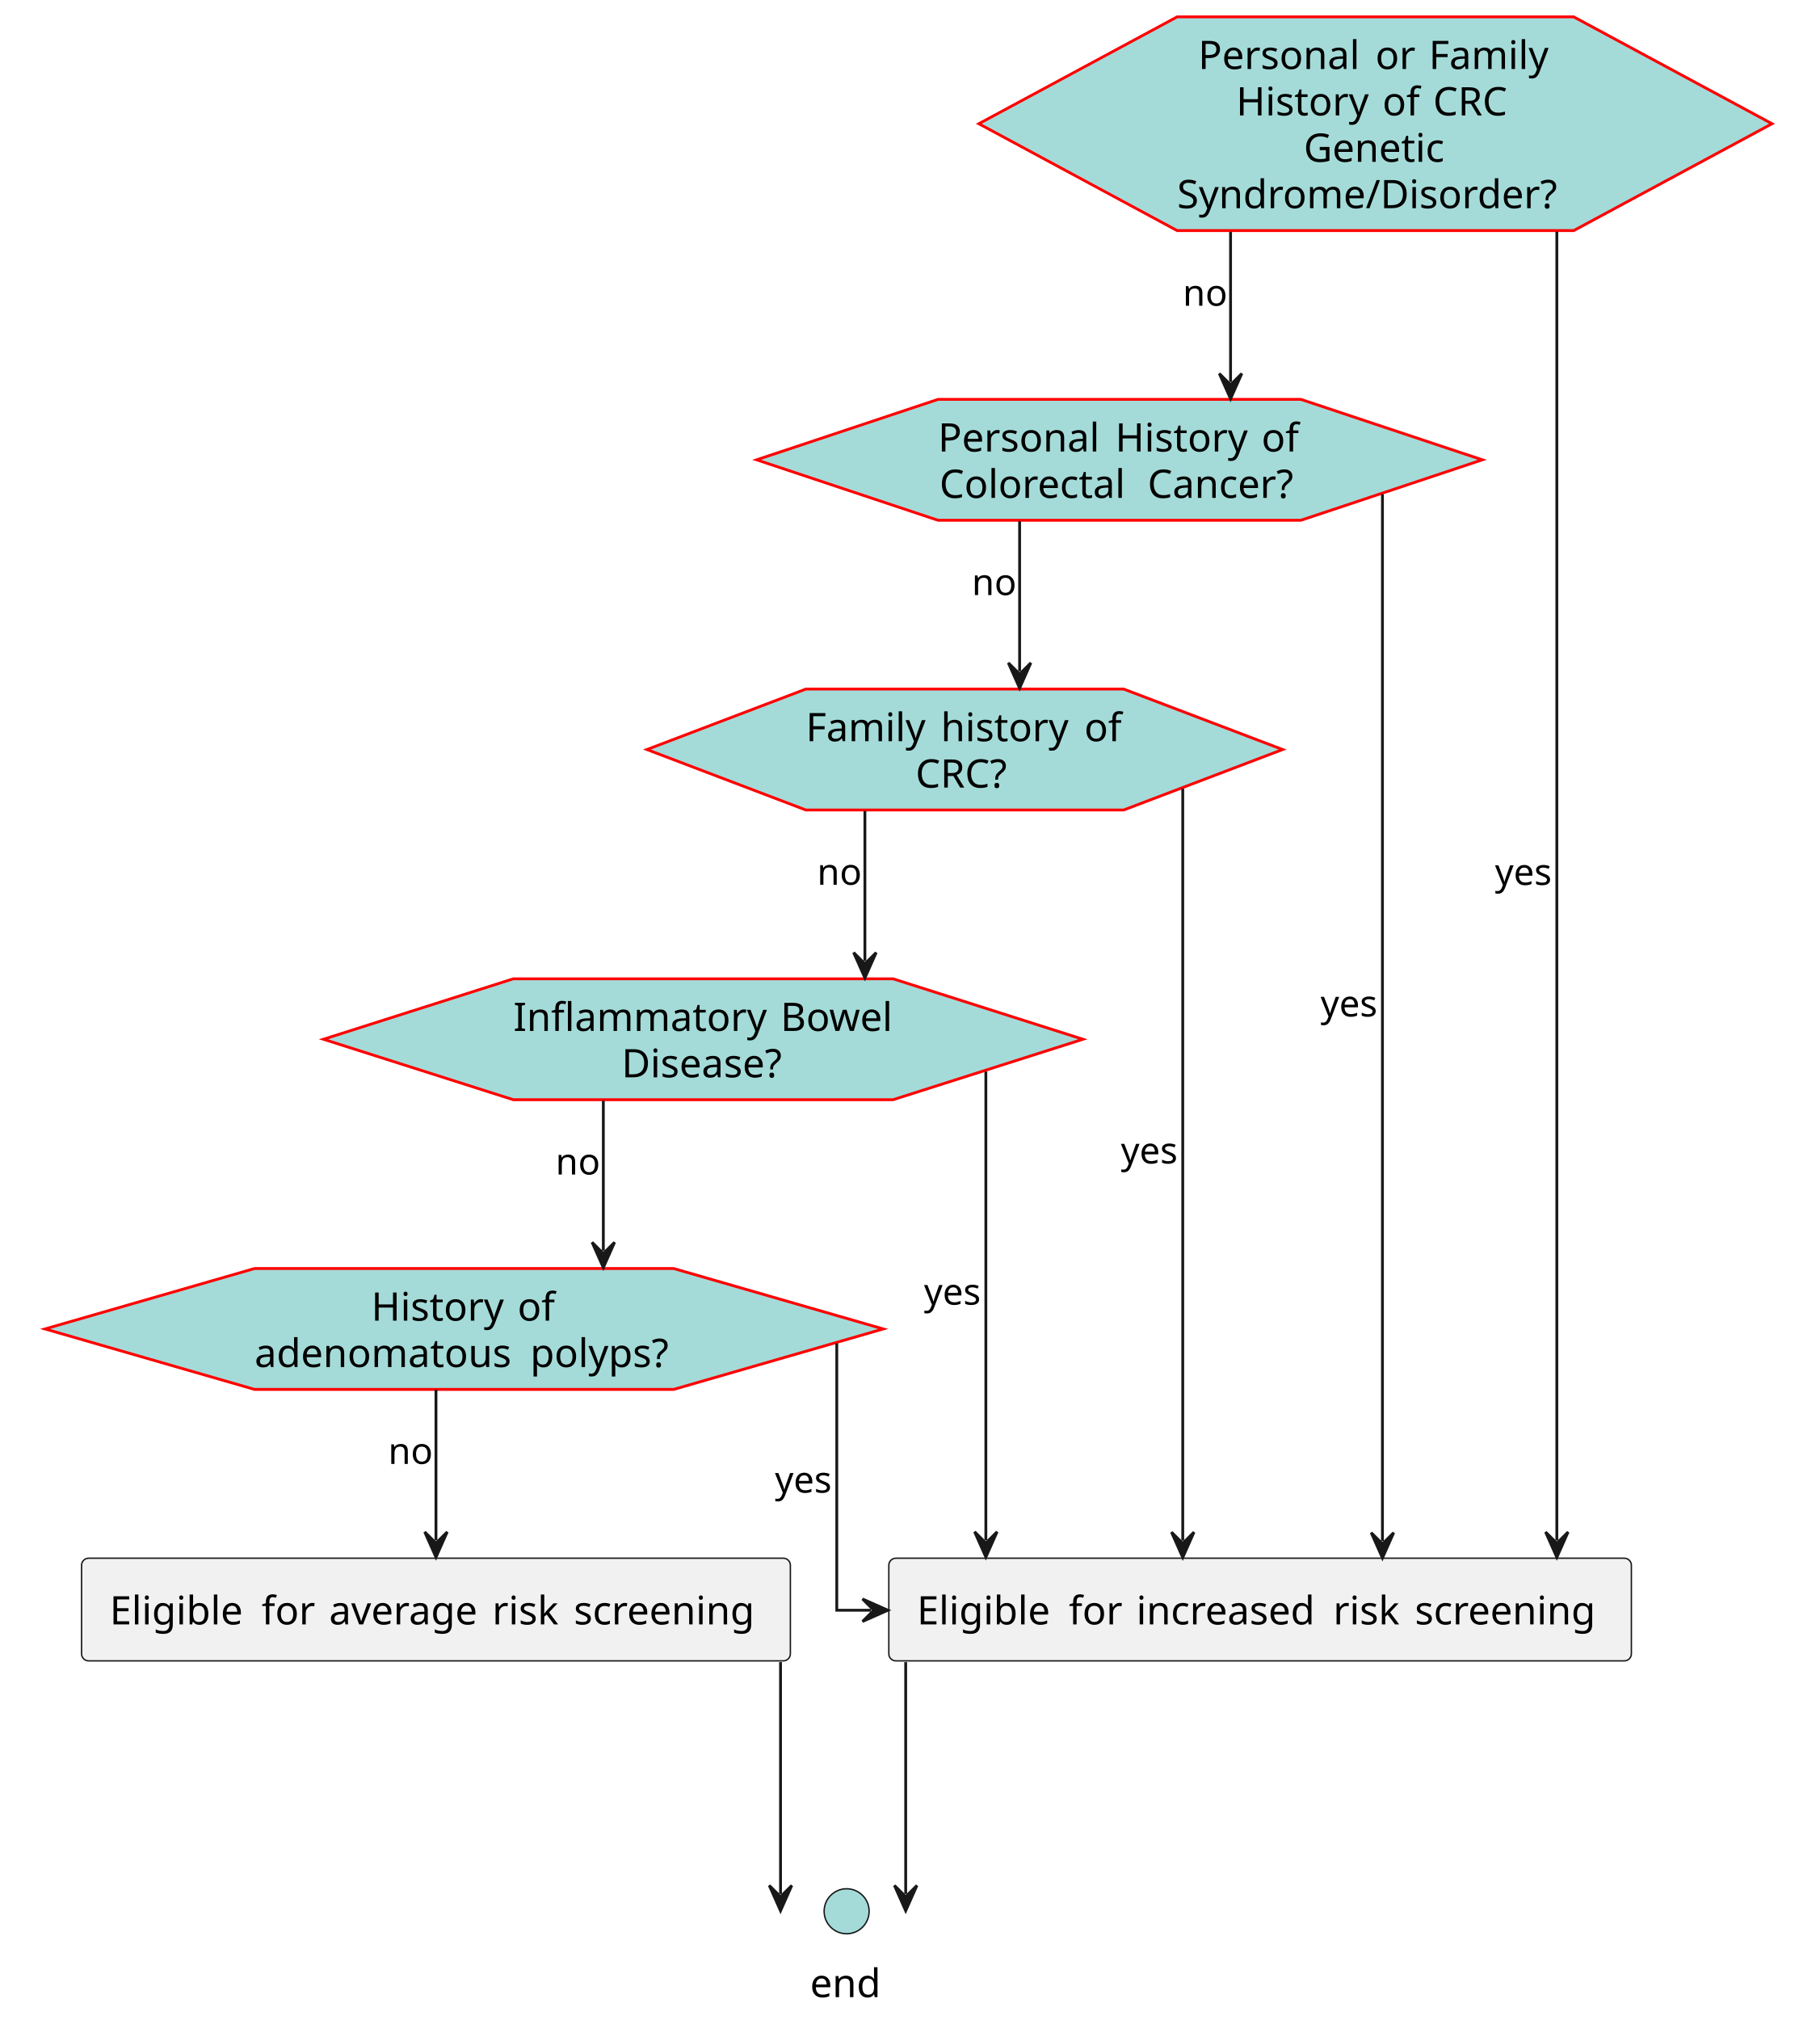
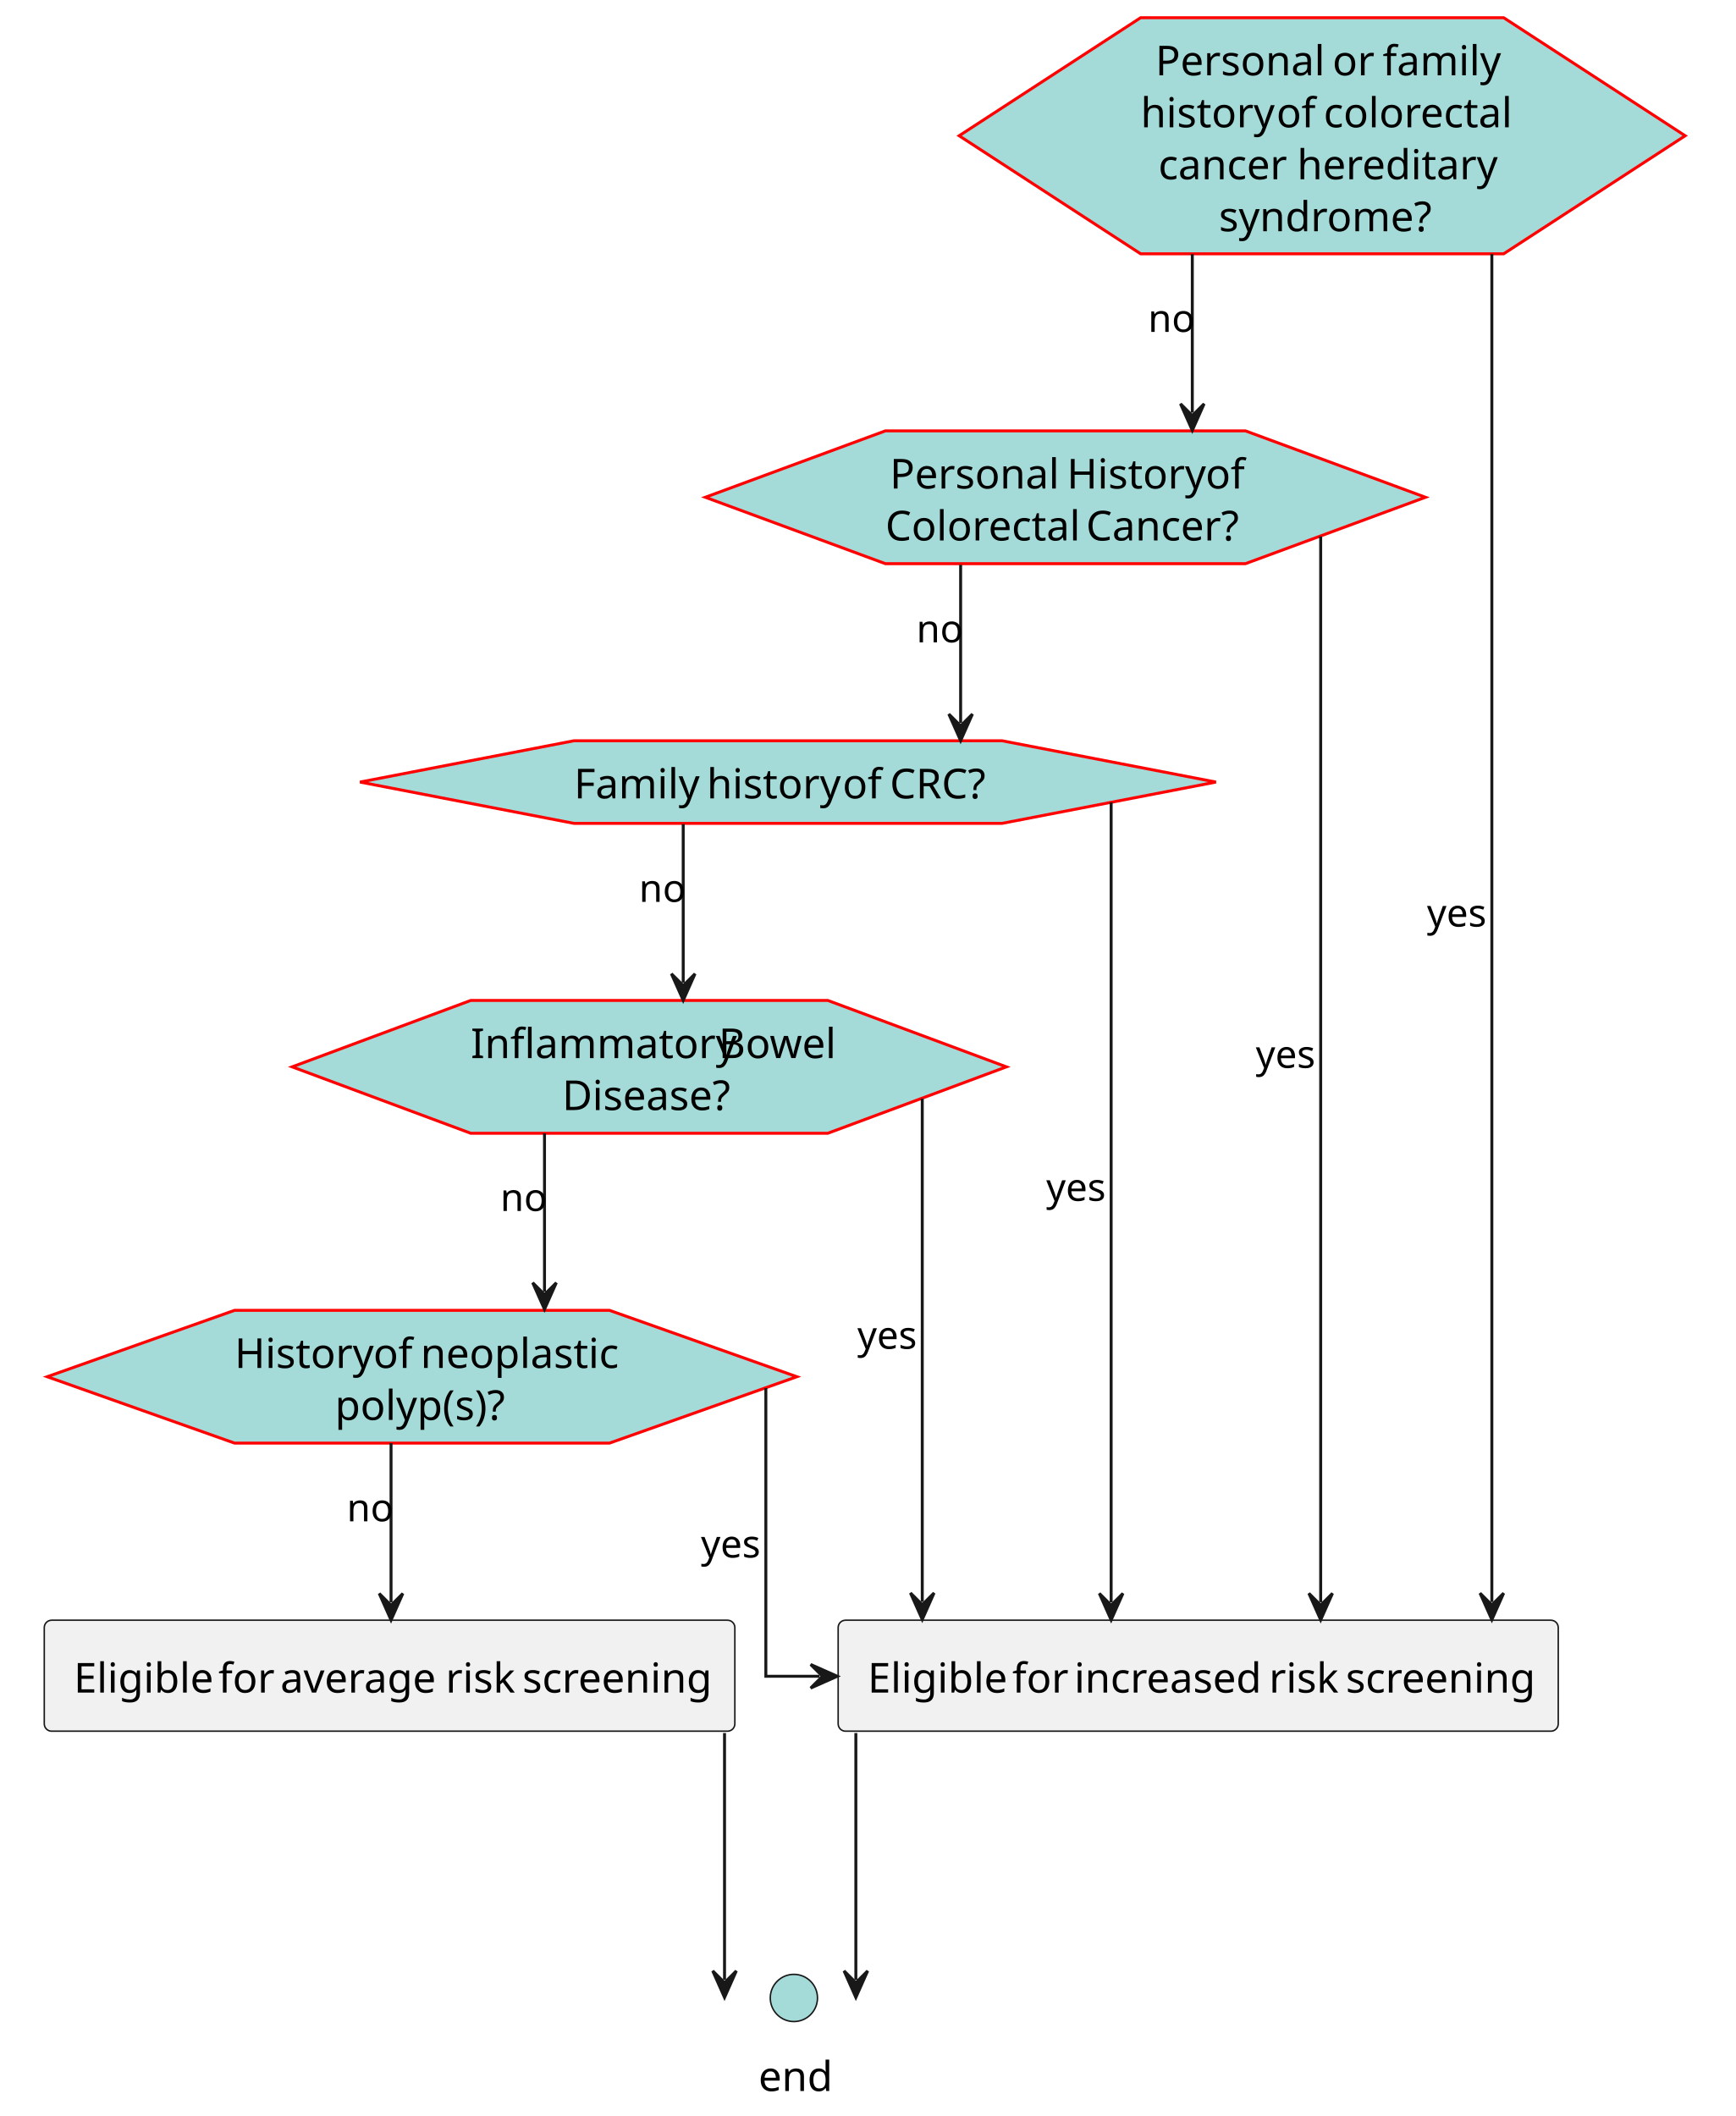
- <svg xmlns="http://www.w3.org/2000/svg" xmlns:xlink="http://www.w3.org/1999/xlink" contentStyleType="text/css" height="718px" preserveAspectRatio="none" style="width:647px;height:718px;background:#FFFFFF;" version="1.1" viewBox="0 0 647 718" width="647px" zoomAndPan="magnify">
+ <svg xmlns="http://www.w3.org/2000/svg" xmlns:xlink="http://www.w3.org/1999/xlink" contentStyleType="text/css" height="717px" preserveAspectRatio="none" style="width:588px;height:717px;background:#FFFFFF;" version="1.1" viewBox="0 0 588 717" width="588px" zoomAndPan="magnify">
  <defs />
  <g>
    <g id="elem_eve_CRCHereditarySyndrome">
      <a href="#eve-CRCHereditarySyndrome" target="_top" title="#eve-CRCHereditarySyndrome" xlink:actuate="onRequest" xlink:href="#eve-CRCHereditarySyndrome" xlink:show="new" xlink:title="#eve-CRCHereditarySyndrome" xlink:type="simple">
-         <polygon fill="#A4DBD8" points="630,43.98,559.5,6,418.5,6,348,43.98,418.5,81.96,559.5,81.96,630,43.98" style="stroke:#FF0000;stroke-width:1.0;" />
-         <text fill="#000000" font-family="sans-serif" font-size="14" lengthAdjust="spacing" textLength="59" x="426" y="24.535">Personal</text>
-         <text fill="#000000" font-family="sans-serif" font-size="14" lengthAdjust="spacing" textLength="4" x="485" y="24.535"> </text>
-         <text fill="#000000" font-family="sans-serif" font-size="14" lengthAdjust="spacing" textLength="15" x="489" y="24.535">or</text>
-         <text fill="#000000" font-family="sans-serif" font-size="14" lengthAdjust="spacing" textLength="4" x="504" y="24.535"> </text>
-         <text fill="#000000" font-family="sans-serif" font-size="14" lengthAdjust="spacing" textLength="44" x="508" y="24.535">Family</text>
-         <text fill="#000000" font-family="sans-serif" font-size="14" lengthAdjust="spacing" textLength="48" x="439.5" y="41.023">History</text>
-         <text fill="#000000" font-family="sans-serif" font-size="14" lengthAdjust="spacing" textLength="4" x="487.5" y="41.023"> </text>
-         <text fill="#000000" font-family="sans-serif" font-size="14" lengthAdjust="spacing" textLength="14" x="491.5" y="41.023">of</text>
-         <text fill="#000000" font-family="sans-serif" font-size="14" lengthAdjust="spacing" textLength="4" x="505.5" y="41.023"> </text>
-         <text fill="#000000" font-family="sans-serif" font-size="14" lengthAdjust="spacing" textLength="29" x="509.5" y="41.023">CRC</text>
-         <text fill="#000000" font-family="sans-serif" font-size="14" lengthAdjust="spacing" textLength="51" x="463.5" y="57.512">Genetic</text>
-         <text fill="#000000" font-family="sans-serif" font-size="14" lengthAdjust="spacing" textLength="141" x="418.5" y="74">Syndrome/Disorder?</text>
+         <polygon fill="#A4DBD8" points="571,46,509.5,6,386.5,6,325,46,386.5,86,509.5,86,571,46" style="stroke:#FF0000;stroke-width:1.0;" />
+         <text fill="#000000" font-family="sans-serif" font-size="14" lengthAdjust="spacing" textLength="56" x="391.5" y="25.533">Personal</text>
+         <text fill="#000000" font-family="sans-serif" font-size="14" lengthAdjust="spacing" textLength="4" x="447.5" y="25.533"> </text>
+         <text fill="#000000" font-family="sans-serif" font-size="14" lengthAdjust="spacing" textLength="13" x="451.5" y="25.533">or</text>
+         <text fill="#000000" font-family="sans-serif" font-size="14" lengthAdjust="spacing" textLength="4" x="464.5" y="25.533"> </text>
+         <text fill="#000000" font-family="sans-serif" font-size="14" lengthAdjust="spacing" textLength="36" x="468.5" y="25.533">family</text>
+         <text fill="#000000" font-family="sans-serif" font-size="14" lengthAdjust="spacing" textLength="42" x="386.5" y="43.143">history</text>
+         <text fill="#000000" font-family="sans-serif" font-size="14" lengthAdjust="spacing" textLength="4" x="428.5" y="43.143"> </text>
+         <text fill="#000000" font-family="sans-serif" font-size="14" lengthAdjust="spacing" textLength="12" x="432.5" y="43.143">of</text>
+         <text fill="#000000" font-family="sans-serif" font-size="14" lengthAdjust="spacing" textLength="4" x="444.5" y="43.143"> </text>
+         <text fill="#000000" font-family="sans-serif" font-size="14" lengthAdjust="spacing" textLength="61" x="448.5" y="43.143">colorectal</text>
+         <text fill="#000000" font-family="sans-serif" font-size="14" lengthAdjust="spacing" textLength="43" x="392.5" y="60.752">cancer</text>
+         <text fill="#000000" font-family="sans-serif" font-size="14" lengthAdjust="spacing" textLength="4" x="435.5" y="60.752"> </text>
+         <text fill="#000000" font-family="sans-serif" font-size="14" lengthAdjust="spacing" textLength="64" x="439.5" y="60.752">hereditary</text>
+         <text fill="#000000" font-family="sans-serif" font-size="14" lengthAdjust="spacing" textLength="70" x="413" y="78.361">syndrome?</text>
      </a>
    </g>
    <g id="elem_eve_IBD">
      <a href="#eve-IBD" target="_top" title="#eve-IBD" xlink:actuate="onRequest" xlink:href="#eve-IBD" xlink:show="new" xlink:title="#eve-IBD" xlink:type="simple">
-         <polygon fill="#A4DBD8" points="385,369.4,317.5,347.91,182.5,347.91,115,369.4,182.5,390.89,317.5,390.89,385,369.4" style="stroke:#FF0000;stroke-width:1.0;" />
-         <text fill="#000000" font-family="sans-serif" font-size="14" lengthAdjust="spacing" textLength="91" x="182.5" y="366.445">Inflammatory</text>
-         <text fill="#000000" font-family="sans-serif" font-size="14" lengthAdjust="spacing" textLength="4" x="273.5" y="366.445"> </text>
-         <text fill="#000000" font-family="sans-serif" font-size="14" lengthAdjust="spacing" textLength="40" x="277.5" y="366.445">Bowel</text>
-         <text fill="#000000" font-family="sans-serif" font-size="14" lengthAdjust="spacing" textLength="58" x="221" y="382.933">Disease?</text>
+         <polygon fill="#A4DBD8" points="341,361.5,280.5,339,159.5,339,99,361.5,159.5,384,280.5,384,341,361.5" style="stroke:#FF0000;stroke-width:1.0;" />
+         <text fill="#000000" font-family="sans-serif" font-size="14" lengthAdjust="spacing" textLength="80" x="159.5" y="358.533">Inflammatory</text>
+         <text fill="#000000" font-family="sans-serif" font-size="14" lengthAdjust="spacing" textLength="4" x="239.5" y="358.533"> </text>
+         <text fill="#000000" font-family="sans-serif" font-size="14" lengthAdjust="spacing" textLength="37" x="243.5" y="358.533">Bowel</text>
+         <text fill="#000000" font-family="sans-serif" font-size="14" lengthAdjust="spacing" textLength="59" x="190.5" y="376.143">Disease?</text>
      </a>
    </g>
    <g id="elem_eve_HxCRC">
      <a href="#eve-HxCRC" target="_top" title="#eve-HxCRC" xlink:actuate="onRequest" xlink:href="#eve-HxCRC" xlink:show="new" xlink:title="#eve-HxCRC" xlink:type="simple">
-         <polygon fill="#A4DBD8" points="527,163.44,462.5,141.96,333.5,141.96,269,163.44,333.5,184.93,462.5,184.93,527,163.44" style="stroke:#FF0000;stroke-width:1.0;" />
-         <text fill="#000000" font-family="sans-serif" font-size="14" lengthAdjust="spacing" textLength="59" x="333.5" y="160.495">Personal</text>
-         <text fill="#000000" font-family="sans-serif" font-size="14" lengthAdjust="spacing" textLength="4" x="392.5" y="160.495"> </text>
-         <text fill="#000000" font-family="sans-serif" font-size="14" lengthAdjust="spacing" textLength="48" x="396.5" y="160.495">History</text>
-         <text fill="#000000" font-family="sans-serif" font-size="14" lengthAdjust="spacing" textLength="4" x="444.5" y="160.495"> </text>
-         <text fill="#000000" font-family="sans-serif" font-size="14" lengthAdjust="spacing" textLength="14" x="448.5" y="160.495">of</text>
-         <text fill="#000000" font-family="sans-serif" font-size="14" lengthAdjust="spacing" textLength="70" x="334" y="176.983">Colorectal</text>
-         <text fill="#000000" font-family="sans-serif" font-size="14" lengthAdjust="spacing" textLength="4" x="404" y="176.983"> </text>
-         <text fill="#000000" font-family="sans-serif" font-size="14" lengthAdjust="spacing" textLength="54" x="408" y="176.983">Cancer?</text>
+         <polygon fill="#A4DBD8" points="483,168.5,422,146,300,146,239,168.5,300,191,422,191,483,168.5" style="stroke:#FF0000;stroke-width:1.0;" />
+         <text fill="#000000" font-family="sans-serif" font-size="14" lengthAdjust="spacing" textLength="56" x="301.5" y="165.533">Personal</text>
+         <text fill="#000000" font-family="sans-serif" font-size="14" lengthAdjust="spacing" textLength="4" x="357.5" y="165.533"> </text>
+         <text fill="#000000" font-family="sans-serif" font-size="14" lengthAdjust="spacing" textLength="43" x="361.5" y="165.533">History</text>
+         <text fill="#000000" font-family="sans-serif" font-size="14" lengthAdjust="spacing" textLength="4" x="404.5" y="165.533"> </text>
+         <text fill="#000000" font-family="sans-serif" font-size="14" lengthAdjust="spacing" textLength="12" x="408.5" y="165.533">of</text>
+         <text fill="#000000" font-family="sans-serif" font-size="14" lengthAdjust="spacing" textLength="64" x="300" y="183.143">Colorectal</text>
+         <text fill="#000000" font-family="sans-serif" font-size="14" lengthAdjust="spacing" textLength="4" x="364" y="183.143"> </text>
+         <text fill="#000000" font-family="sans-serif" font-size="14" lengthAdjust="spacing" textLength="54" x="368" y="183.143">Cancer?</text>
      </a>
    </g>
    <g id="elem_eve_FamilyHxCRC">
      <a href="#eve-FamilyHxCRC" target="_top" title="#eve-FamilyHxCRC" xlink:actuate="onRequest" xlink:href="#eve-FamilyHxCRC" xlink:show="new" xlink:title="#eve-FamilyHxCRC" xlink:type="simple">
-         <polygon fill="#A4DBD8" points="456,266.42,399.5,244.93,286.5,244.93,230,266.42,286.5,287.91,399.5,287.91,456,266.42" style="stroke:#FF0000;stroke-width:1.0;" />
-         <text fill="#000000" font-family="sans-serif" font-size="14" lengthAdjust="spacing" textLength="44" x="286.5" y="263.465">Family</text>
-         <text fill="#000000" font-family="sans-serif" font-size="14" lengthAdjust="spacing" textLength="4" x="330.5" y="263.465"> </text>
-         <text fill="#000000" font-family="sans-serif" font-size="14" lengthAdjust="spacing" textLength="47" x="334.5" y="263.465">history</text>
-         <text fill="#000000" font-family="sans-serif" font-size="14" lengthAdjust="spacing" textLength="4" x="381.5" y="263.465"> </text>
-         <text fill="#000000" font-family="sans-serif" font-size="14" lengthAdjust="spacing" textLength="14" x="385.5" y="263.465">of</text>
-         <text fill="#000000" font-family="sans-serif" font-size="14" lengthAdjust="spacing" textLength="35" x="325.5" y="279.953">CRC?</text>
+         <polygon fill="#A4DBD8" points="412,265,339.5,251,194.5,251,122,265,194.5,279,339.5,279,412,265" style="stroke:#FF0000;stroke-width:1.0;" />
+         <text fill="#000000" font-family="sans-serif" font-size="14" lengthAdjust="spacing" textLength="41" x="194.5" y="270.533">Family</text>
+         <text fill="#000000" font-family="sans-serif" font-size="14" lengthAdjust="spacing" textLength="4" x="235.5" y="270.533"> </text>
+         <text fill="#000000" font-family="sans-serif" font-size="14" lengthAdjust="spacing" textLength="42" x="239.5" y="270.533">history</text>
+         <text fill="#000000" font-family="sans-serif" font-size="14" lengthAdjust="spacing" textLength="4" x="281.5" y="270.533"> </text>
+         <text fill="#000000" font-family="sans-serif" font-size="14" lengthAdjust="spacing" textLength="12" x="285.5" y="270.533">of</text>
+         <text fill="#000000" font-family="sans-serif" font-size="14" lengthAdjust="spacing" textLength="4" x="297.5" y="270.533"> </text>
+         <text fill="#000000" font-family="sans-serif" font-size="14" lengthAdjust="spacing" textLength="38" x="301.5" y="270.533">CRC?</text>
      </a>
    </g>
    <g id="elem_eve_HxPolyps">
      <a href="#eve-HxPolyps" target="_top" title="#eve-HxPolyps" xlink:actuate="onRequest" xlink:href="#eve-HxPolyps" xlink:show="new" xlink:title="#eve-HxPolyps" xlink:type="simple">
-         <polygon fill="#A4DBD8" points="314,472.37,239.5,450.89,90.5,450.89,16,472.37,90.5,493.86,239.5,493.86,314,472.37" style="stroke:#FF0000;stroke-width:1.0;" />
-         <text fill="#000000" font-family="sans-serif" font-size="14" lengthAdjust="spacing" textLength="48" x="132" y="469.425">History</text>
-         <text fill="#000000" font-family="sans-serif" font-size="14" lengthAdjust="spacing" textLength="4" x="180" y="469.425"> </text>
-         <text fill="#000000" font-family="sans-serif" font-size="14" lengthAdjust="spacing" textLength="14" x="184" y="469.425">of</text>
-         <text fill="#000000" font-family="sans-serif" font-size="14" lengthAdjust="spacing" textLength="94" x="90.5" y="485.913">adenomatous</text>
-         <text fill="#000000" font-family="sans-serif" font-size="14" lengthAdjust="spacing" textLength="4" x="184.5" y="485.913"> </text>
-         <text fill="#000000" font-family="sans-serif" font-size="14" lengthAdjust="spacing" textLength="51" x="188.5" y="485.913">polyps?</text>
+         <polygon fill="#A4DBD8" points="270,466.5,206.5,444,79.5,444,16,466.5,79.5,489,206.5,489,270,466.5" style="stroke:#FF0000;stroke-width:1.0;" />
+         <text fill="#000000" font-family="sans-serif" font-size="14" lengthAdjust="spacing" textLength="43" x="79.5" y="463.533">History</text>
+         <text fill="#000000" font-family="sans-serif" font-size="14" lengthAdjust="spacing" textLength="4" x="122.5" y="463.533"> </text>
+         <text fill="#000000" font-family="sans-serif" font-size="14" lengthAdjust="spacing" textLength="12" x="126.5" y="463.533">of</text>
+         <text fill="#000000" font-family="sans-serif" font-size="14" lengthAdjust="spacing" textLength="4" x="138.5" y="463.533"> </text>
+         <text fill="#000000" font-family="sans-serif" font-size="14" lengthAdjust="spacing" textLength="64" x="142.5" y="463.533">neoplastic</text>
+         <text fill="#000000" font-family="sans-serif" font-size="14" lengthAdjust="spacing" textLength="59" x="113.5" y="481.143">polyp(s)?</text>
      </a>
    </g>
    <g id="elem_act_IncreasedRiskEligible">
      <a href="#act-IncreasedRiskEligible" target="_top" title="#act-IncreasedRiskEligible" xlink:actuate="onRequest" xlink:href="#act-IncreasedRiskEligible" xlink:show="new" xlink:title="#act-IncreasedRiskEligible" xlink:type="simple">
-         <rect fill="#F1F1F1" height="36.488" rx="2.5" ry="2.5" style="stroke:#181818;stroke-width:0.5;" width="264" x="316" y="553.86" />
-         <text fill="#000000" font-family="sans-serif" font-size="14" lengthAdjust="spacing" textLength="50" x="326" y="577.395">Eligible</text>
-         <text fill="#000000" font-family="sans-serif" font-size="14" lengthAdjust="spacing" textLength="4" x="376" y="577.395"> </text>
-         <text fill="#000000" font-family="sans-serif" font-size="14" lengthAdjust="spacing" textLength="20" x="380" y="577.395">for</text>
-         <text fill="#000000" font-family="sans-serif" font-size="14" lengthAdjust="spacing" textLength="4" x="400" y="577.395"> </text>
-         <text fill="#000000" font-family="sans-serif" font-size="14" lengthAdjust="spacing" textLength="66" x="404" y="577.395">increased</text>
-         <text fill="#000000" font-family="sans-serif" font-size="14" lengthAdjust="spacing" textLength="4" x="470" y="577.395"> </text>
-         <text fill="#000000" font-family="sans-serif" font-size="14" lengthAdjust="spacing" textLength="25" x="474" y="577.395">risk</text>
-         <text fill="#000000" font-family="sans-serif" font-size="14" lengthAdjust="spacing" textLength="4" x="499" y="577.395"> </text>
-         <text fill="#000000" font-family="sans-serif" font-size="14" lengthAdjust="spacing" textLength="67" x="503" y="577.395">screening</text>
+         <rect fill="#F1F1F1" height="37.609" rx="2.5" ry="2.5" style="stroke:#181818;stroke-width:0.5;" width="244" x="284" y="549" />
+         <text fill="#000000" font-family="sans-serif" font-size="14" lengthAdjust="spacing" textLength="45" x="294" y="573.533">Eligible</text>
+         <text fill="#000000" font-family="sans-serif" font-size="14" lengthAdjust="spacing" textLength="4" x="339" y="573.533"> </text>
+         <text fill="#000000" font-family="sans-serif" font-size="14" lengthAdjust="spacing" textLength="17" x="343" y="573.533">for</text>
+         <text fill="#000000" font-family="sans-serif" font-size="14" lengthAdjust="spacing" textLength="4" x="360" y="573.533"> </text>
+         <text fill="#000000" font-family="sans-serif" font-size="14" lengthAdjust="spacing" textLength="62" x="364" y="573.533">increased</text>
+         <text fill="#000000" font-family="sans-serif" font-size="14" lengthAdjust="spacing" textLength="4" x="426" y="573.533"> </text>
+         <text fill="#000000" font-family="sans-serif" font-size="14" lengthAdjust="spacing" textLength="22" x="430" y="573.533">risk</text>
+         <text fill="#000000" font-family="sans-serif" font-size="14" lengthAdjust="spacing" textLength="4" x="452" y="573.533"> </text>
+         <text fill="#000000" font-family="sans-serif" font-size="14" lengthAdjust="spacing" textLength="62" x="456" y="573.533">screening</text>
      </a>
    </g>
    <g id="elem_act_AvgRiskScreeningEligible">
      <a href="#act-AvgRiskScreeningEligible" target="_top" title="#act-AvgRiskScreeningEligible" xlink:actuate="onRequest" xlink:href="#act-AvgRiskScreeningEligible" xlink:show="new" xlink:title="#act-AvgRiskScreeningEligible" xlink:type="simple">
-         <rect fill="#F1F1F1" height="36.488" rx="2.5" ry="2.5" style="stroke:#181818;stroke-width:0.5;" width="252" x="29" y="553.86" />
-         <text fill="#000000" font-family="sans-serif" font-size="14" lengthAdjust="spacing" textLength="50" x="39" y="577.395">Eligible</text>
-         <text fill="#000000" font-family="sans-serif" font-size="14" lengthAdjust="spacing" textLength="4" x="89" y="577.395"> </text>
-         <text fill="#000000" font-family="sans-serif" font-size="14" lengthAdjust="spacing" textLength="20" x="93" y="577.395">for</text>
-         <text fill="#000000" font-family="sans-serif" font-size="14" lengthAdjust="spacing" textLength="4" x="113" y="577.395"> </text>
-         <text fill="#000000" font-family="sans-serif" font-size="14" lengthAdjust="spacing" textLength="54" x="117" y="577.395">average</text>
-         <text fill="#000000" font-family="sans-serif" font-size="14" lengthAdjust="spacing" textLength="4" x="171" y="577.395"> </text>
-         <text fill="#000000" font-family="sans-serif" font-size="14" lengthAdjust="spacing" textLength="25" x="175" y="577.395">risk</text>
-         <text fill="#000000" font-family="sans-serif" font-size="14" lengthAdjust="spacing" textLength="4" x="200" y="577.395"> </text>
-         <text fill="#000000" font-family="sans-serif" font-size="14" lengthAdjust="spacing" textLength="67" x="204" y="577.395">screening</text>
+         <rect fill="#F1F1F1" height="37.609" rx="2.5" ry="2.5" style="stroke:#181818;stroke-width:0.5;" width="234" x="15" y="549" />
+         <text fill="#000000" font-family="sans-serif" font-size="14" lengthAdjust="spacing" textLength="45" x="25" y="573.533">Eligible</text>
+         <text fill="#000000" font-family="sans-serif" font-size="14" lengthAdjust="spacing" textLength="4" x="70" y="573.533"> </text>
+         <text fill="#000000" font-family="sans-serif" font-size="14" lengthAdjust="spacing" textLength="17" x="74" y="573.533">for</text>
+         <text fill="#000000" font-family="sans-serif" font-size="14" lengthAdjust="spacing" textLength="4" x="91" y="573.533"> </text>
+         <text fill="#000000" font-family="sans-serif" font-size="14" lengthAdjust="spacing" textLength="52" x="95" y="573.533">average</text>
+         <text fill="#000000" font-family="sans-serif" font-size="14" lengthAdjust="spacing" textLength="4" x="147" y="573.533"> </text>
+         <text fill="#000000" font-family="sans-serif" font-size="14" lengthAdjust="spacing" textLength="22" x="151" y="573.533">risk</text>
+         <text fill="#000000" font-family="sans-serif" font-size="14" lengthAdjust="spacing" textLength="4" x="173" y="573.533"> </text>
+         <text fill="#000000" font-family="sans-serif" font-size="14" lengthAdjust="spacing" textLength="62" x="177" y="573.533">screening</text>
      </a>
    </g>
    <g id="elem_end_1">
-       <ellipse cx="301" cy="679.35" fill="#A4DBD8" rx="8" ry="8" style="stroke:#181818;stroke-width:0.5;" />
-       <text fill="#000000" font-family="sans-serif" font-size="14" lengthAdjust="spacing" textLength="26" x="288" y="709.885">end</text>
+       <ellipse cx="269" cy="677" fill="#A4DBD8" rx="8" ry="8" style="stroke:#181818;stroke-width:0.5;" />
+       <text fill="#000000" font-family="sans-serif" font-size="14" lengthAdjust="spacing" textLength="24" x="257" y="708.533">end</text>
    </g>
    <g id="link_eve_CRCHereditarySyndrome_act_IncreasedRiskEligible">
-       <path d="M553.5,82.39 C553.5,187.54 553.5,471.35 553.5,547.55 " fill="none" id="eve_CRCHereditarySyndrome-to-act_IncreasedRiskEligible" style="stroke:#181818;stroke-width:1.0;" />
-       <polygon fill="#181818" points="553.5,553.55,557.5,544.55,553.5,548.55,549.5,544.55,553.5,553.55" style="stroke:#181818;stroke-width:1.0;" />
-       <text fill="#000000" font-family="sans-serif" font-size="13" lengthAdjust="spacing" textLength="21" x="531.5" y="314.538">yes</text>
+       <path d="M505.5,86.09 C505.5,191.38 505.5,466.81 505.5,542.84 " fill="none" id="eve_CRCHereditarySyndrome-to-act_IncreasedRiskEligible" style="stroke:#181818;stroke-width:1.0;" />
+       <polygon fill="#181818" points="505.5,548.84,509.5,539.84,505.5,543.84,501.5,539.84,505.5,548.84" style="stroke:#181818;stroke-width:1.0;" />
+       <text fill="#000000" font-family="sans-serif" font-size="13" lengthAdjust="spacing" textLength="21" x="483.5" y="313.965">yes</text>
    </g>
    <g id="link_eve_CRCHereditarySyndrome_eve_HxCRC">
-       <path d="M437.5,82.44 C437.5,102.08 437.5,119.26 437.5,135.77 " fill="none" id="eve_CRCHereditarySyndrome-to-eve_HxCRC" style="stroke:#181818;stroke-width:1.0;" />
-       <polygon fill="#181818" points="437.5,141.77,441.5,132.77,437.5,136.77,433.5,132.77,437.5,141.77" style="stroke:#181818;stroke-width:1.0;" />
-       <text fill="#000000" font-family="sans-serif" font-size="13" lengthAdjust="spacing" textLength="16" x="420.5" y="108.678">no</text>
+       <path d="M404,86.11 C404,105.93 404,123.11 404,139.83 " fill="none" id="eve_CRCHereditarySyndrome-to-eve_HxCRC" style="stroke:#181818;stroke-width:1.0;" />
+       <polygon fill="#181818" points="404,145.83,408,136.83,404,140.83,400,136.83,404,145.83" style="stroke:#181818;stroke-width:1.0;" />
+       <text fill="#000000" font-family="sans-serif" font-size="13" lengthAdjust="spacing" textLength="14" x="389" y="112.465">no</text>
    </g>
    <g id="link_eve_IBD_act_IncreasedRiskEligible">
-       <path d="M350.5,380.88 C350.5,414.38 350.5,506.25 350.5,547.47 " fill="none" id="eve_IBD-to-act_IncreasedRiskEligible" style="stroke:#181818;stroke-width:1.0;" />
-       <polygon fill="#181818" points="350.5,553.47,354.5,544.47,350.5,548.47,346.5,544.47,350.5,553.47" style="stroke:#181818;stroke-width:1.0;" />
-       <text fill="#000000" font-family="sans-serif" font-size="13" lengthAdjust="spacing" textLength="21" x="328.5" y="463.738">yes</text>
+       <path d="M312.5,372.31 C312.5,405.51 312.5,500.27 312.5,542.77 " fill="none" id="eve_IBD-to-act_IncreasedRiskEligible" style="stroke:#181818;stroke-width:1.0;" />
+       <polygon fill="#181818" points="312.5,548.77,316.5,539.77,312.5,543.77,308.5,539.77,312.5,548.77" style="stroke:#181818;stroke-width:1.0;" />
+       <text fill="#000000" font-family="sans-serif" font-size="13" lengthAdjust="spacing" textLength="21" x="290.5" y="457.035">yes</text>
    </g>
    <g id="link_eve_IBD_eve_HxPolyps">
-       <path d="M214.5,391.24 C214.5,408.71 214.5,427.1 214.5,444.57 " fill="none" id="eve_IBD-to-eve_HxPolyps" style="stroke:#181818;stroke-width:1.0;" />
-       <polygon fill="#181818" points="214.5,450.57,218.5,441.57,214.5,445.57,210.5,441.57,214.5,450.57" style="stroke:#181818;stroke-width:1.0;" />
-       <text fill="#000000" font-family="sans-serif" font-size="13" lengthAdjust="spacing" textLength="16" x="197.5" y="417.468">no</text>
+       <path d="M184.5,384.03 C184.5,401.62 184.5,419.97 184.5,437.65 " fill="none" id="eve_IBD-to-eve_HxPolyps" style="stroke:#181818;stroke-width:1.0;" />
+       <polygon fill="#181818" points="184.5,443.65,188.5,434.65,184.5,438.65,180.5,434.65,184.5,443.65" style="stroke:#181818;stroke-width:1.0;" />
+       <text fill="#000000" font-family="sans-serif" font-size="13" lengthAdjust="spacing" textLength="14" x="169.5" y="410.335">no</text>
    </g>
    <g id="link_eve_HxCRC_act_IncreasedRiskEligible">
-       <path d="M491.5,175.67 C491.5,233.98 491.5,477.74 491.5,547.78 " fill="none" id="eve_HxCRC-to-act_IncreasedRiskEligible" style="stroke:#181818;stroke-width:1.0;" />
-       <polygon fill="#181818" points="491.5,553.78,495.5,544.78,491.5,548.78,487.5,544.78,491.5,553.78" style="stroke:#181818;stroke-width:1.0;" />
-       <text fill="#000000" font-family="sans-serif" font-size="13" lengthAdjust="spacing" textLength="21" x="469.5" y="361.298">yes</text>
+       <path d="M447.5,181.79 C447.5,240.82 447.5,473.38 447.5,542.9 " fill="none" id="eve_HxCRC-to-act_IncreasedRiskEligible" style="stroke:#181818;stroke-width:1.0;" />
+       <polygon fill="#181818" points="447.5,548.9,451.5,539.9,447.5,543.9,443.5,539.9,447.5,548.9" style="stroke:#181818;stroke-width:1.0;" />
+       <text fill="#000000" font-family="sans-serif" font-size="13" lengthAdjust="spacing" textLength="21" x="425.5" y="361.845">yes</text>
    </g>
    <g id="link_eve_HxCRC_eve_FamilyHxCRC">
-       <path d="M362.5,185.28 C362.5,202.76 362.5,221.15 362.5,238.61 " fill="none" id="eve_HxCRC-to-eve_FamilyHxCRC" style="stroke:#181818;stroke-width:1.0;" />
-       <polygon fill="#181818" points="362.5,244.61,366.5,235.61,362.5,239.61,358.5,235.61,362.5,244.61" style="stroke:#181818;stroke-width:1.0;" />
-       <text fill="#000000" font-family="sans-serif" font-size="13" lengthAdjust="spacing" textLength="16" x="345.5" y="211.518">no</text>
+       <path d="M325.5,191.37 C325.5,209.87 325.5,229.34 325.5,244.96 " fill="none" id="eve_HxCRC-to-eve_FamilyHxCRC" style="stroke:#181818;stroke-width:1.0;" />
+       <polygon fill="#181818" points="325.5,250.96,329.5,241.96,325.5,245.96,321.5,241.96,325.5,250.96" style="stroke:#181818;stroke-width:1.0;" />
+       <text fill="#000000" font-family="sans-serif" font-size="13" lengthAdjust="spacing" textLength="14" x="310.5" y="217.655">no</text>
    </g>
    <g id="link_eve_FamilyHxCRC_act_IncreasedRiskEligible">
-       <path d="M420.5,280.35 C420.5,329.87 420.5,491.46 420.5,547.6 " fill="none" id="eve_FamilyHxCRC-to-act_IncreasedRiskEligible" style="stroke:#181818;stroke-width:1.0;" />
-       <polygon fill="#181818" points="420.5,553.6,424.5,544.6,420.5,548.6,416.5,544.6,420.5,553.6" style="stroke:#181818;stroke-width:1.0;" />
-       <text fill="#000000" font-family="sans-serif" font-size="13" lengthAdjust="spacing" textLength="21" x="398.5" y="413.548">yes</text>
+       <path d="M376.5,271.9 C376.5,309.42 376.5,483.49 376.5,542.92 " fill="none" id="eve_FamilyHxCRC-to-act_IncreasedRiskEligible" style="stroke:#181818;stroke-width:1.0;" />
+       <polygon fill="#181818" points="376.5,548.92,380.5,539.92,376.5,543.92,372.5,539.92,376.5,548.92" style="stroke:#181818;stroke-width:1.0;" />
+       <text fill="#000000" font-family="sans-serif" font-size="13" lengthAdjust="spacing" textLength="21" x="354.5" y="406.905">yes</text>
    </g>
    <g id="link_eve_FamilyHxCRC_eve_IBD">
-       <path d="M307.5,288.26 C307.5,305.73 307.5,324.12 307.5,341.59 " fill="none" id="eve_FamilyHxCRC-to-eve_IBD" style="stroke:#181818;stroke-width:1.0;" />
-       <polygon fill="#181818" points="307.5,347.59,311.5,338.59,307.5,342.59,303.5,338.59,307.5,347.59" style="stroke:#181818;stroke-width:1.0;" />
-       <text fill="#000000" font-family="sans-serif" font-size="13" lengthAdjust="spacing" textLength="16" x="290.5" y="314.488">no</text>
+       <path d="M231.5,279.24 C231.5,294.97 231.5,314.51 231.5,332.96 " fill="none" id="eve_FamilyHxCRC-to-eve_IBD" style="stroke:#181818;stroke-width:1.0;" />
+       <polygon fill="#181818" points="231.5,338.96,235.5,329.96,231.5,333.96,227.5,329.96,231.5,338.96" style="stroke:#181818;stroke-width:1.0;" />
+       <text fill="#000000" font-family="sans-serif" font-size="13" lengthAdjust="spacing" textLength="14" x="216.5" y="305.595">no</text>
    </g>
    <g id="link_eve_HxPolyps_act_IncreasedRiskEligible">
-       <path d="M297.5,477.47 C297.5,497.84 297.5,572.35 297.5,572.35 C297.5,572.35 298.57,572.35 309.65,572.35 " fill="none" id="eve_HxPolyps-to-act_IncreasedRiskEligible" style="stroke:#181818;stroke-width:1.0;" />
-       <polygon fill="#181818" points="315.65,572.35,306.65,568.35,310.65,572.35,306.65,576.35,315.65,572.35" style="stroke:#181818;stroke-width:1.0;" />
-       <text fill="#000000" font-family="sans-serif" font-size="13" lengthAdjust="spacing" textLength="21" x="275.5" y="530.558">yes</text>
+       <path d="M259.5,470.35 C259.5,488.9 259.5,568 259.5,568 C259.5,568 263.24,568 277.69,568 " fill="none" id="eve_HxPolyps-to-act_IncreasedRiskEligible" style="stroke:#181818;stroke-width:1.0;" />
+       <polygon fill="#181818" points="283.69,568,274.69,564,278.69,568,274.69,572,283.69,568" style="stroke:#181818;stroke-width:1.0;" />
+       <text fill="#000000" font-family="sans-serif" font-size="13" lengthAdjust="spacing" textLength="21" x="237.5" y="527.765">yes</text>
    </g>
    <g id="link_eve_HxPolyps_act_AvgRiskScreeningEligible">
-       <path d="M155,494.01 C155,511.77 155,530.66 155,547.52 " fill="none" id="eve_HxPolyps-to-act_AvgRiskScreeningEligible" style="stroke:#181818;stroke-width:1.0;" />
-       <polygon fill="#181818" points="155,553.52,159,544.52,155,548.52,151,544.52,155,553.52" style="stroke:#181818;stroke-width:1.0;" />
-       <text fill="#000000" font-family="sans-serif" font-size="13" lengthAdjust="spacing" textLength="16" x="138" y="520.338">no</text>
+       <path d="M132.5,489.03 C132.5,507.01 132.5,525.94 132.5,542.95 " fill="none" id="eve_HxPolyps-to-act_AvgRiskScreeningEligible" style="stroke:#181818;stroke-width:1.0;" />
+       <polygon fill="#181818" points="132.5,548.95,136.5,539.95,132.5,543.95,128.5,539.95,132.5,548.95" style="stroke:#181818;stroke-width:1.0;" />
+       <text fill="#000000" font-family="sans-serif" font-size="13" lengthAdjust="spacing" textLength="14" x="117.5" y="515.485">no</text>
    </g>
    <g id="link_act_IncreasedRiskEligible_end_1">
-       <path d="M322,590.79 C322,620.55 322,669.76 322,673.18 " fill="none" id="act_IncreasedRiskEligible-to-end_1" style="stroke:#181818;stroke-width:1.0;" />
-       <polygon fill="#181818" points="322,679.18,326,670.18,322,674.18,318,670.18,322,679.18" style="stroke:#181818;stroke-width:1.0;" />
+       <path d="M290,587.24 C290,617.55 290,667.37 290,670.83 " fill="none" id="act_IncreasedRiskEligible-to-end_1" style="stroke:#181818;stroke-width:1.0;" />
+       <polygon fill="#181818" points="290,676.83,294,667.83,290,671.83,286,667.83,290,676.83" style="stroke:#181818;stroke-width:1.0;" />
    </g>
    <g id="link_act_AvgRiskScreeningEligible_end_1">
-       <path d="M277.5,590.79 C277.5,620.55 277.5,669.76 277.5,673.18 " fill="none" id="act_AvgRiskScreeningEligible-to-end_1" style="stroke:#181818;stroke-width:1.0;" />
-       <polygon fill="#181818" points="277.5,679.18,281.5,670.18,277.5,674.18,273.5,670.18,277.5,679.18" style="stroke:#181818;stroke-width:1.0;" />
+       <path d="M245.5,587.24 C245.5,617.55 245.5,667.37 245.5,670.83 " fill="none" id="act_AvgRiskScreeningEligible-to-end_1" style="stroke:#181818;stroke-width:1.0;" />
+       <polygon fill="#181818" points="245.5,676.83,249.5,667.83,245.5,671.83,241.5,667.83,245.5,676.83" style="stroke:#181818;stroke-width:1.0;" />
    </g>
  </g>
</svg>
